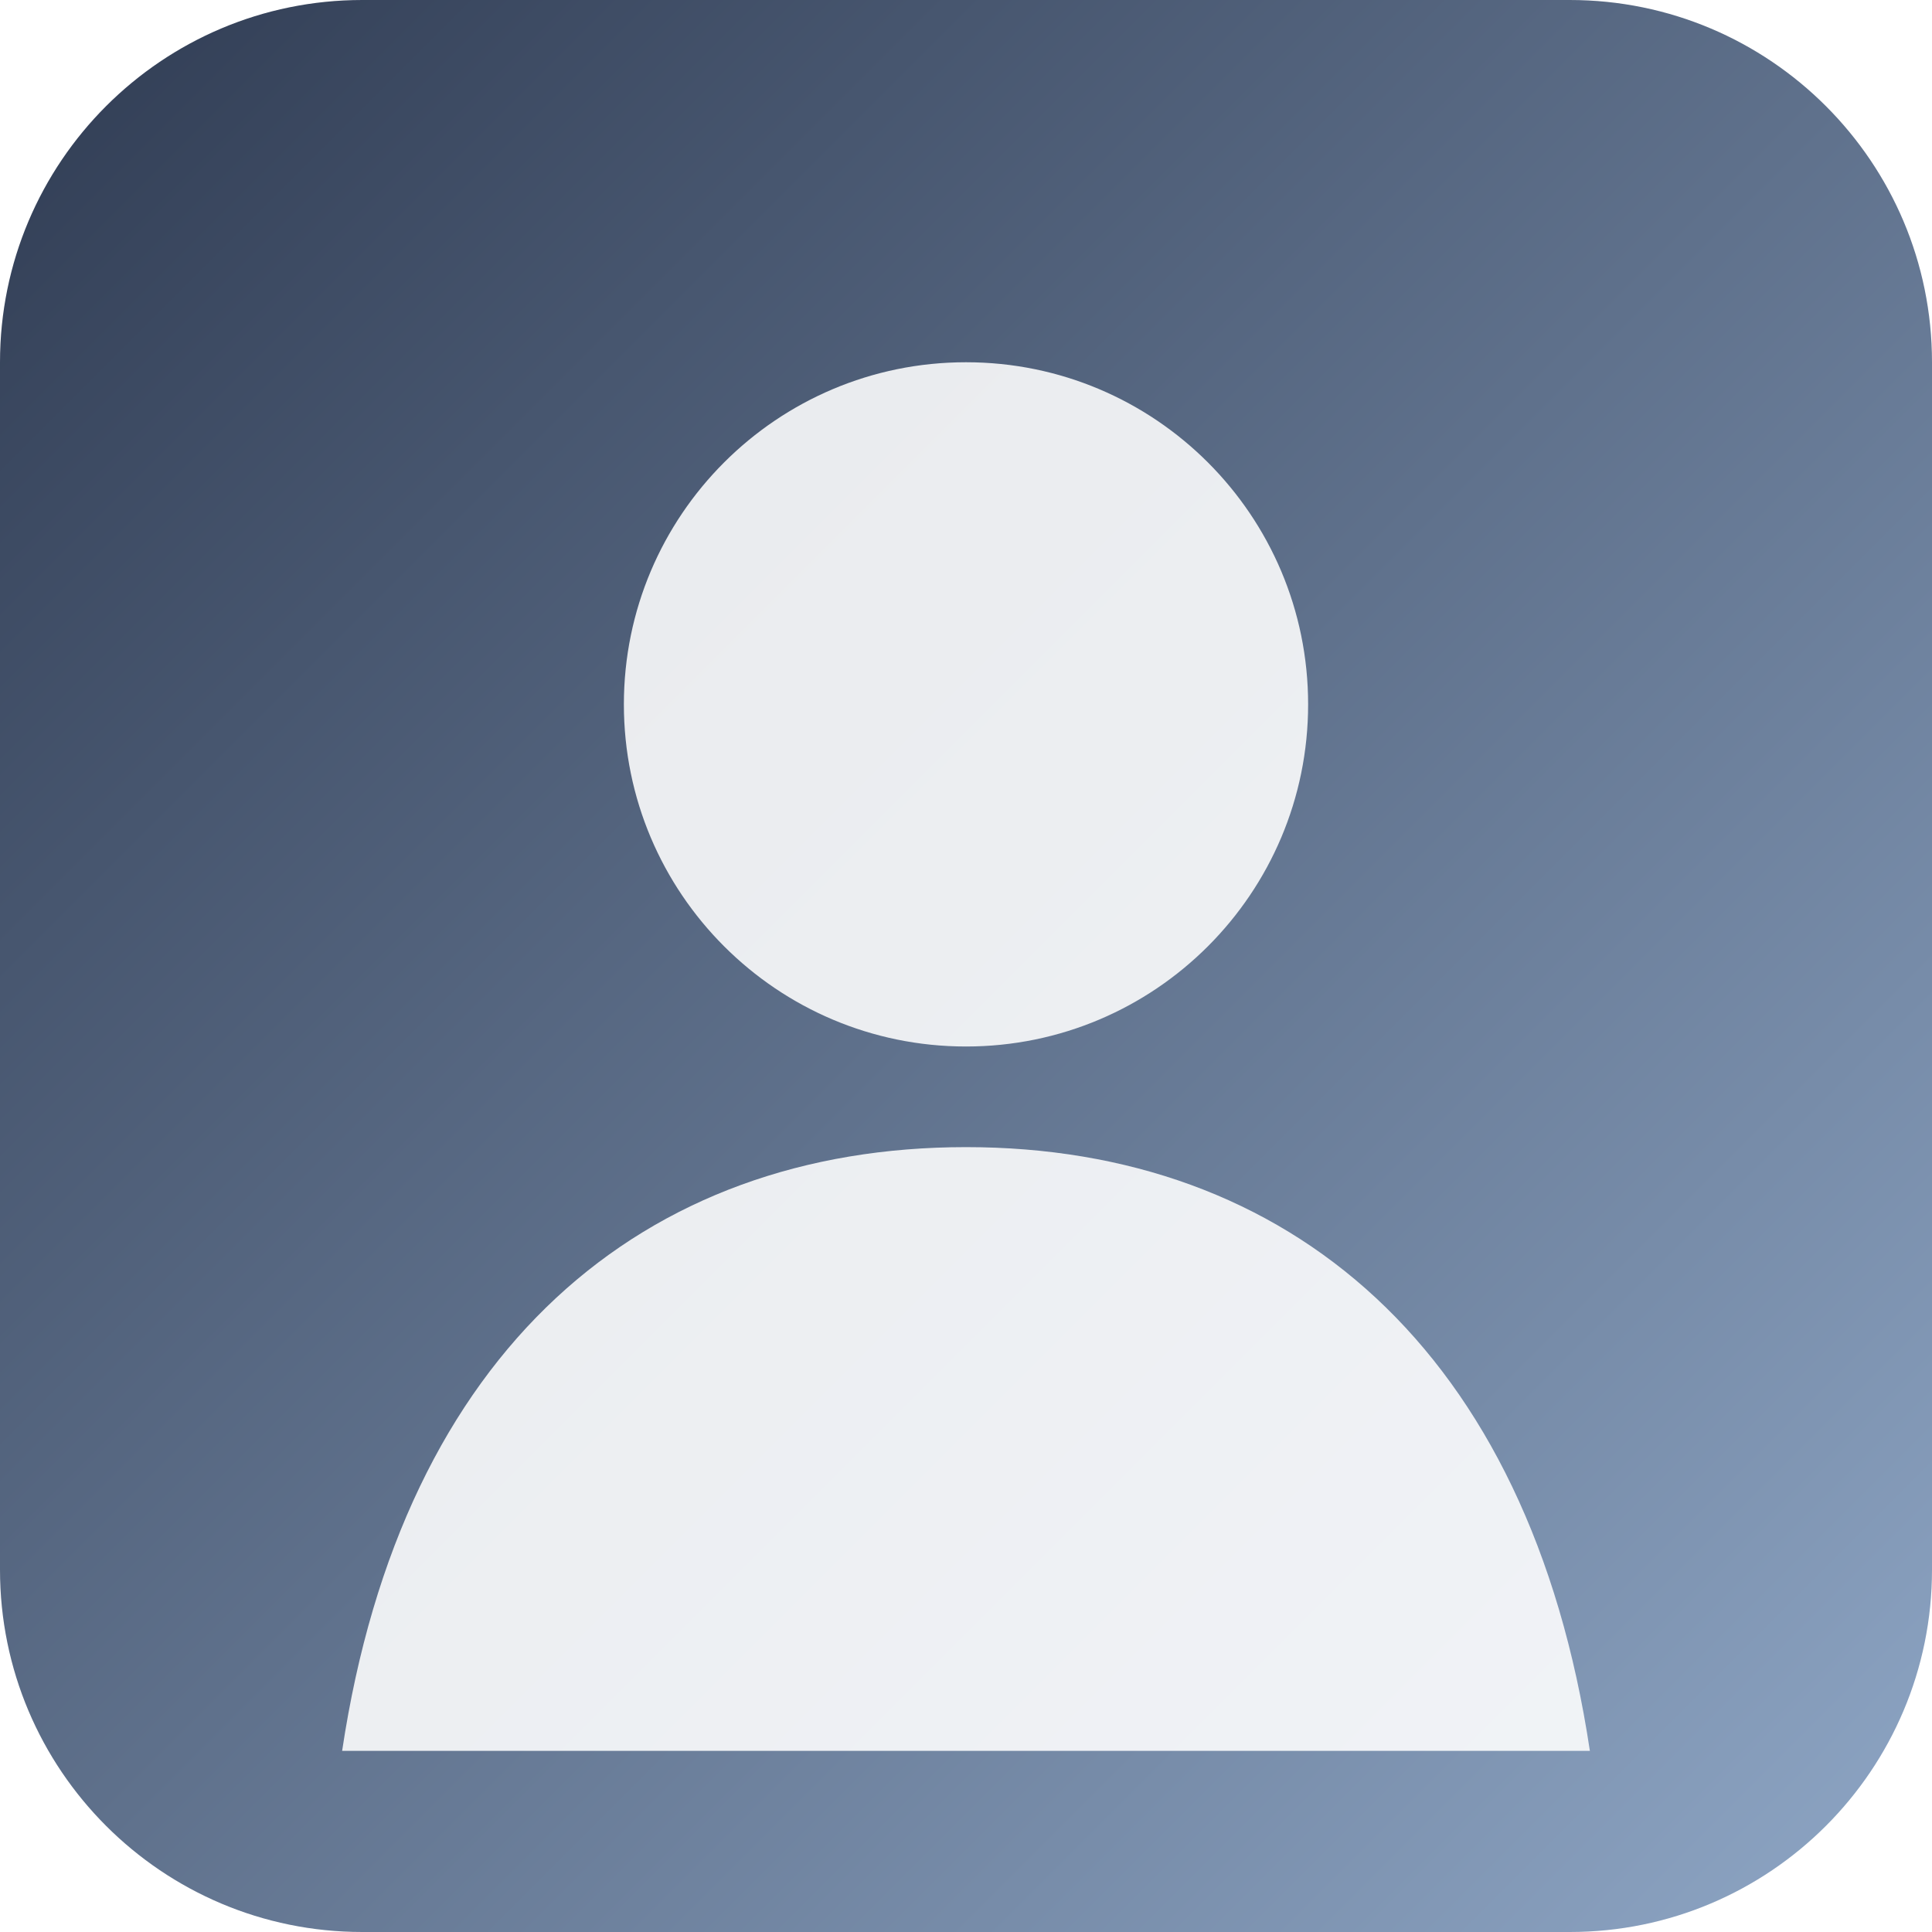
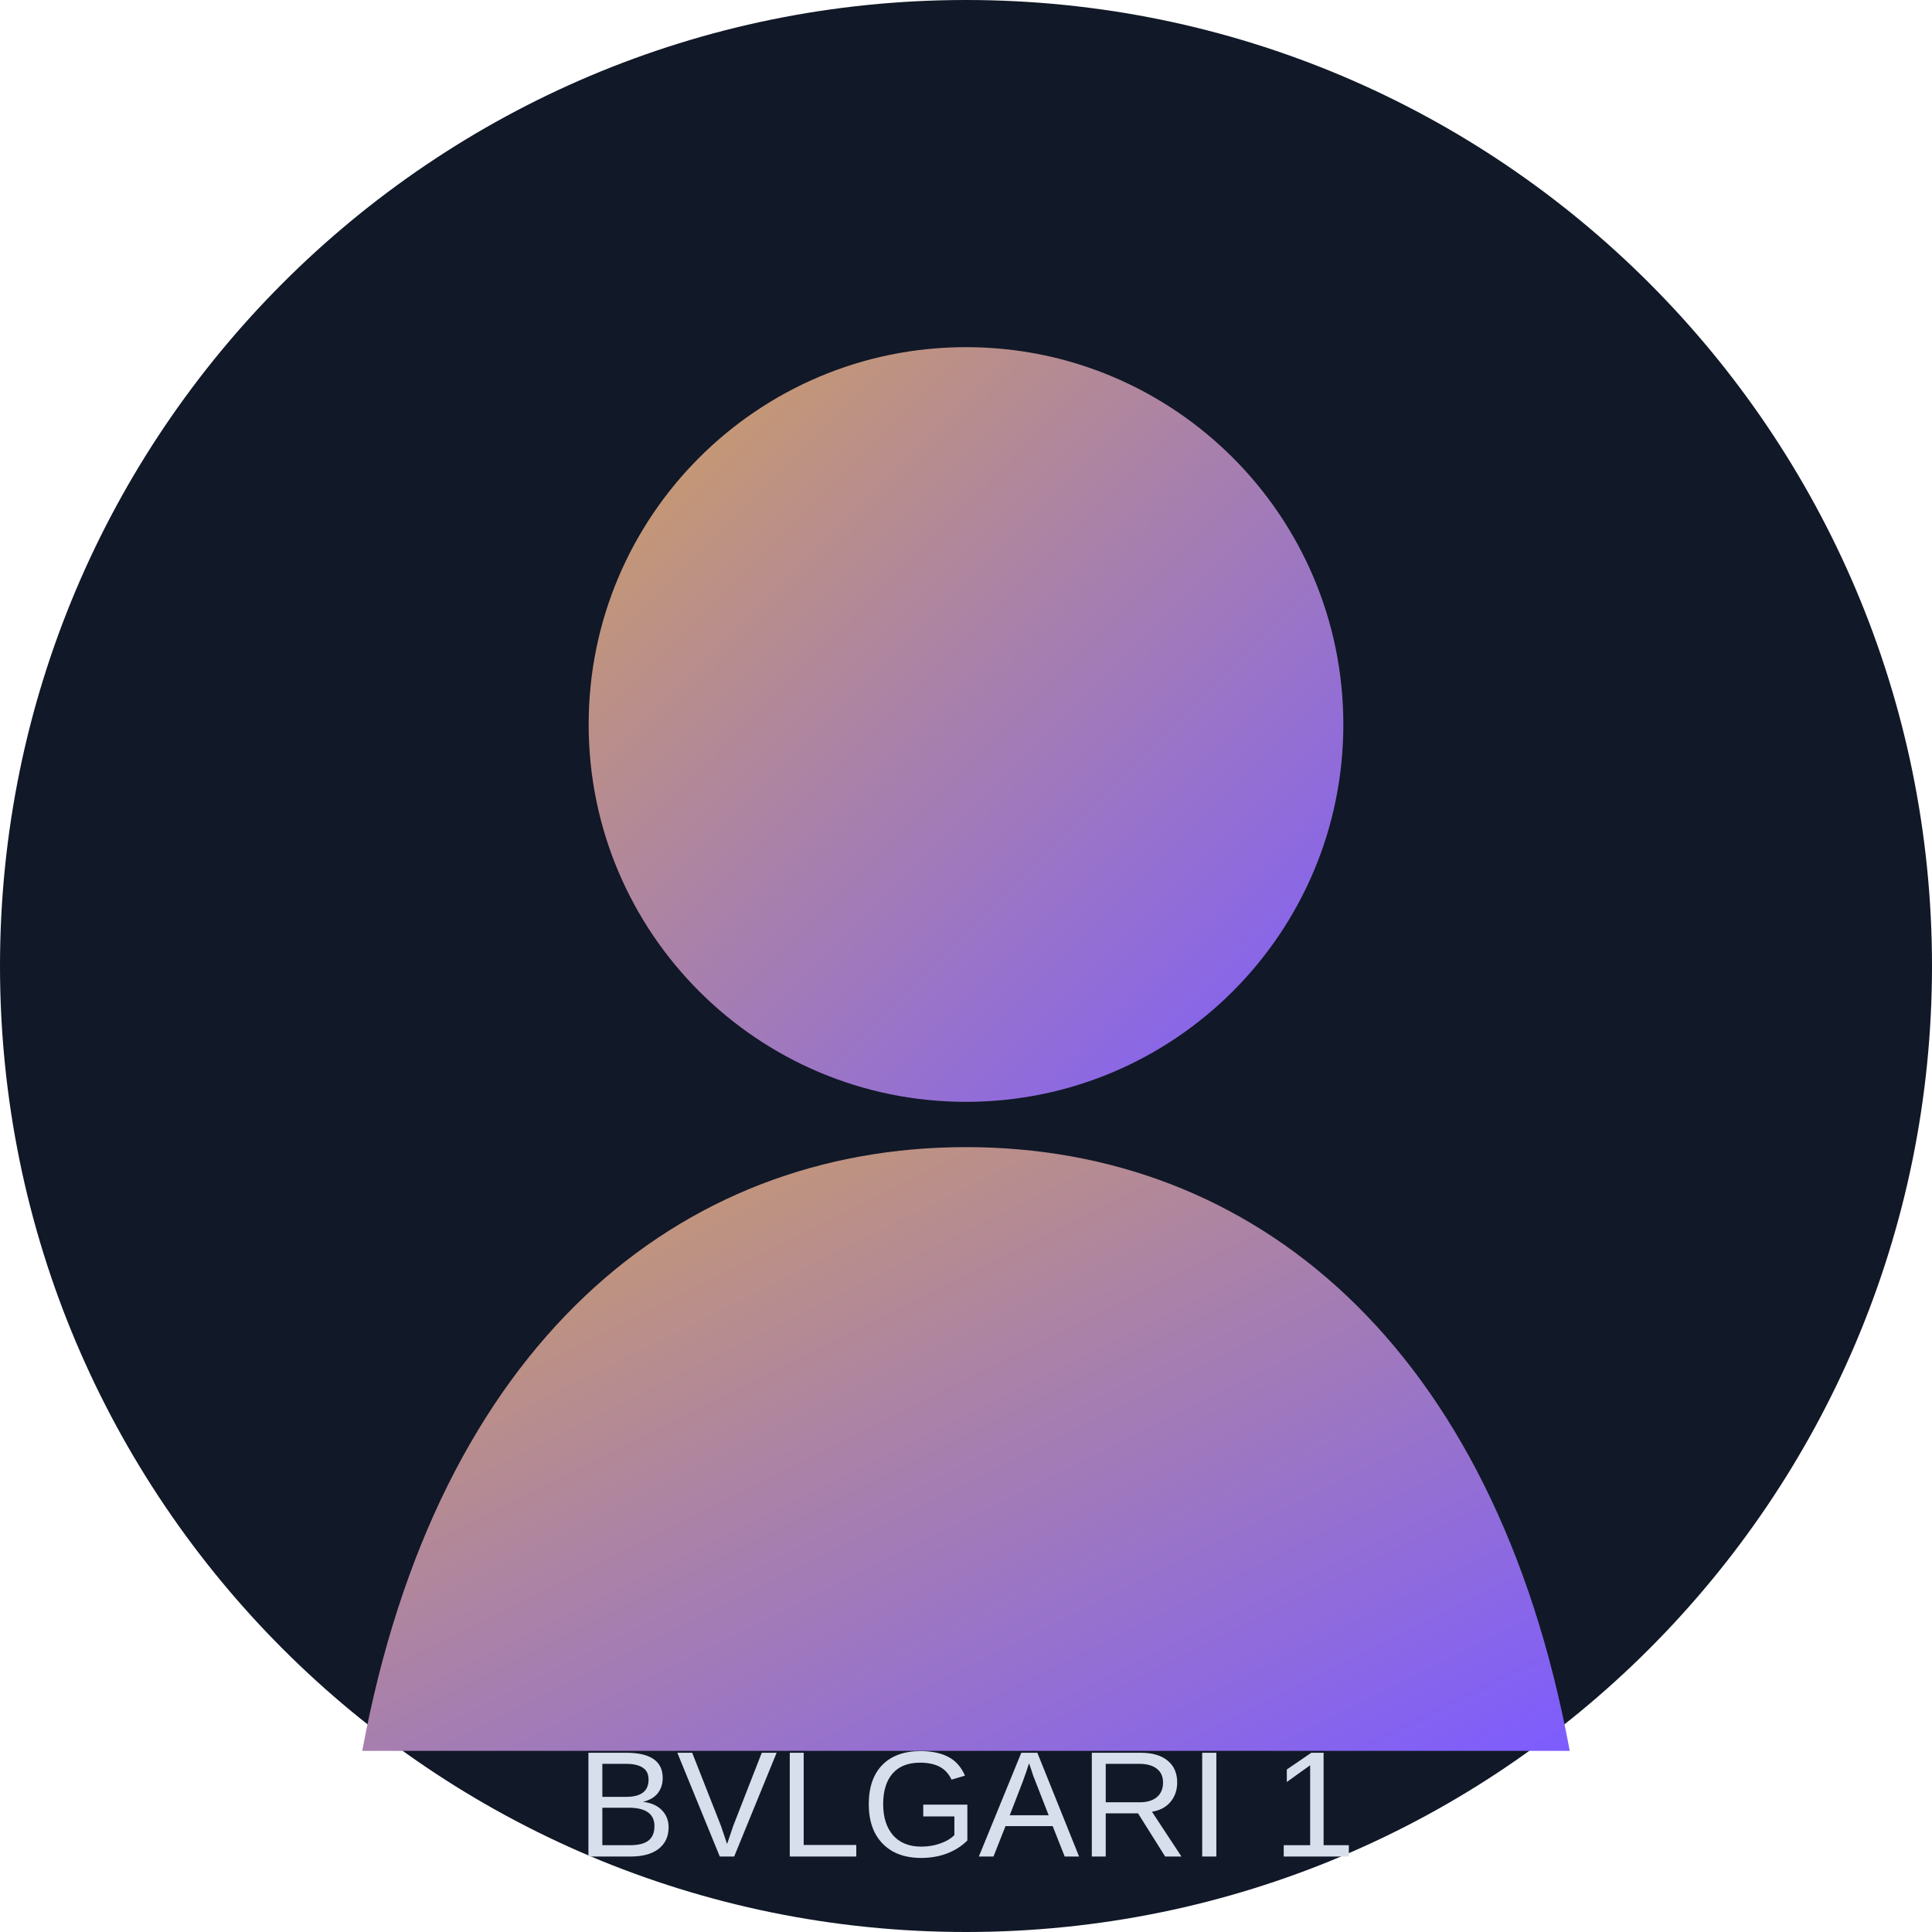
- <svg xmlns="http://www.w3.org/2000/svg" width="96" height="96" viewBox="0 0 96 96">
+ <svg xmlns="http://www.w3.org/2000/svg" width="128" height="128" viewBox="0 0 128 128">
  <defs>
-     <linearGradient id="g" x1="0" x2="1" y1="0" y2="1">
-       <stop stop-color="#2f3b52" />
-       <stop offset="1" stop-color="#8fa7c6" />
+     <linearGradient id="g" x1="0" y1="0" x2="1" y2="1">
+       <stop stop-color="#d0a15f" />
+       <stop offset="1" stop-color="#7d5cff" />
    </linearGradient>
  </defs>
-   <rect width="96" height="96" rx="18" fill="url(#g)" />
-   <circle cx="48" cy="35" r="17" fill="rgba(255,255,255,.88)" />
-   <path d="M17 87c3-20 15-30 31-30s28 10 31 30" fill="rgba(255,255,255,.88)" />
+   <rect width="128" height="128" rx="64" fill="#111827" />
+   <circle cx="64" cy="48" r="25" fill="url(#g)" />
+   <path d="M24 116c5-27 21-40 40-40s35 13 40 40" fill="url(#g)" />
+   <text x="64" y="123" text-anchor="middle" font-family="Arial" font-size="10" fill="#d8dfec">BVLGARI 1</text>
</svg>
